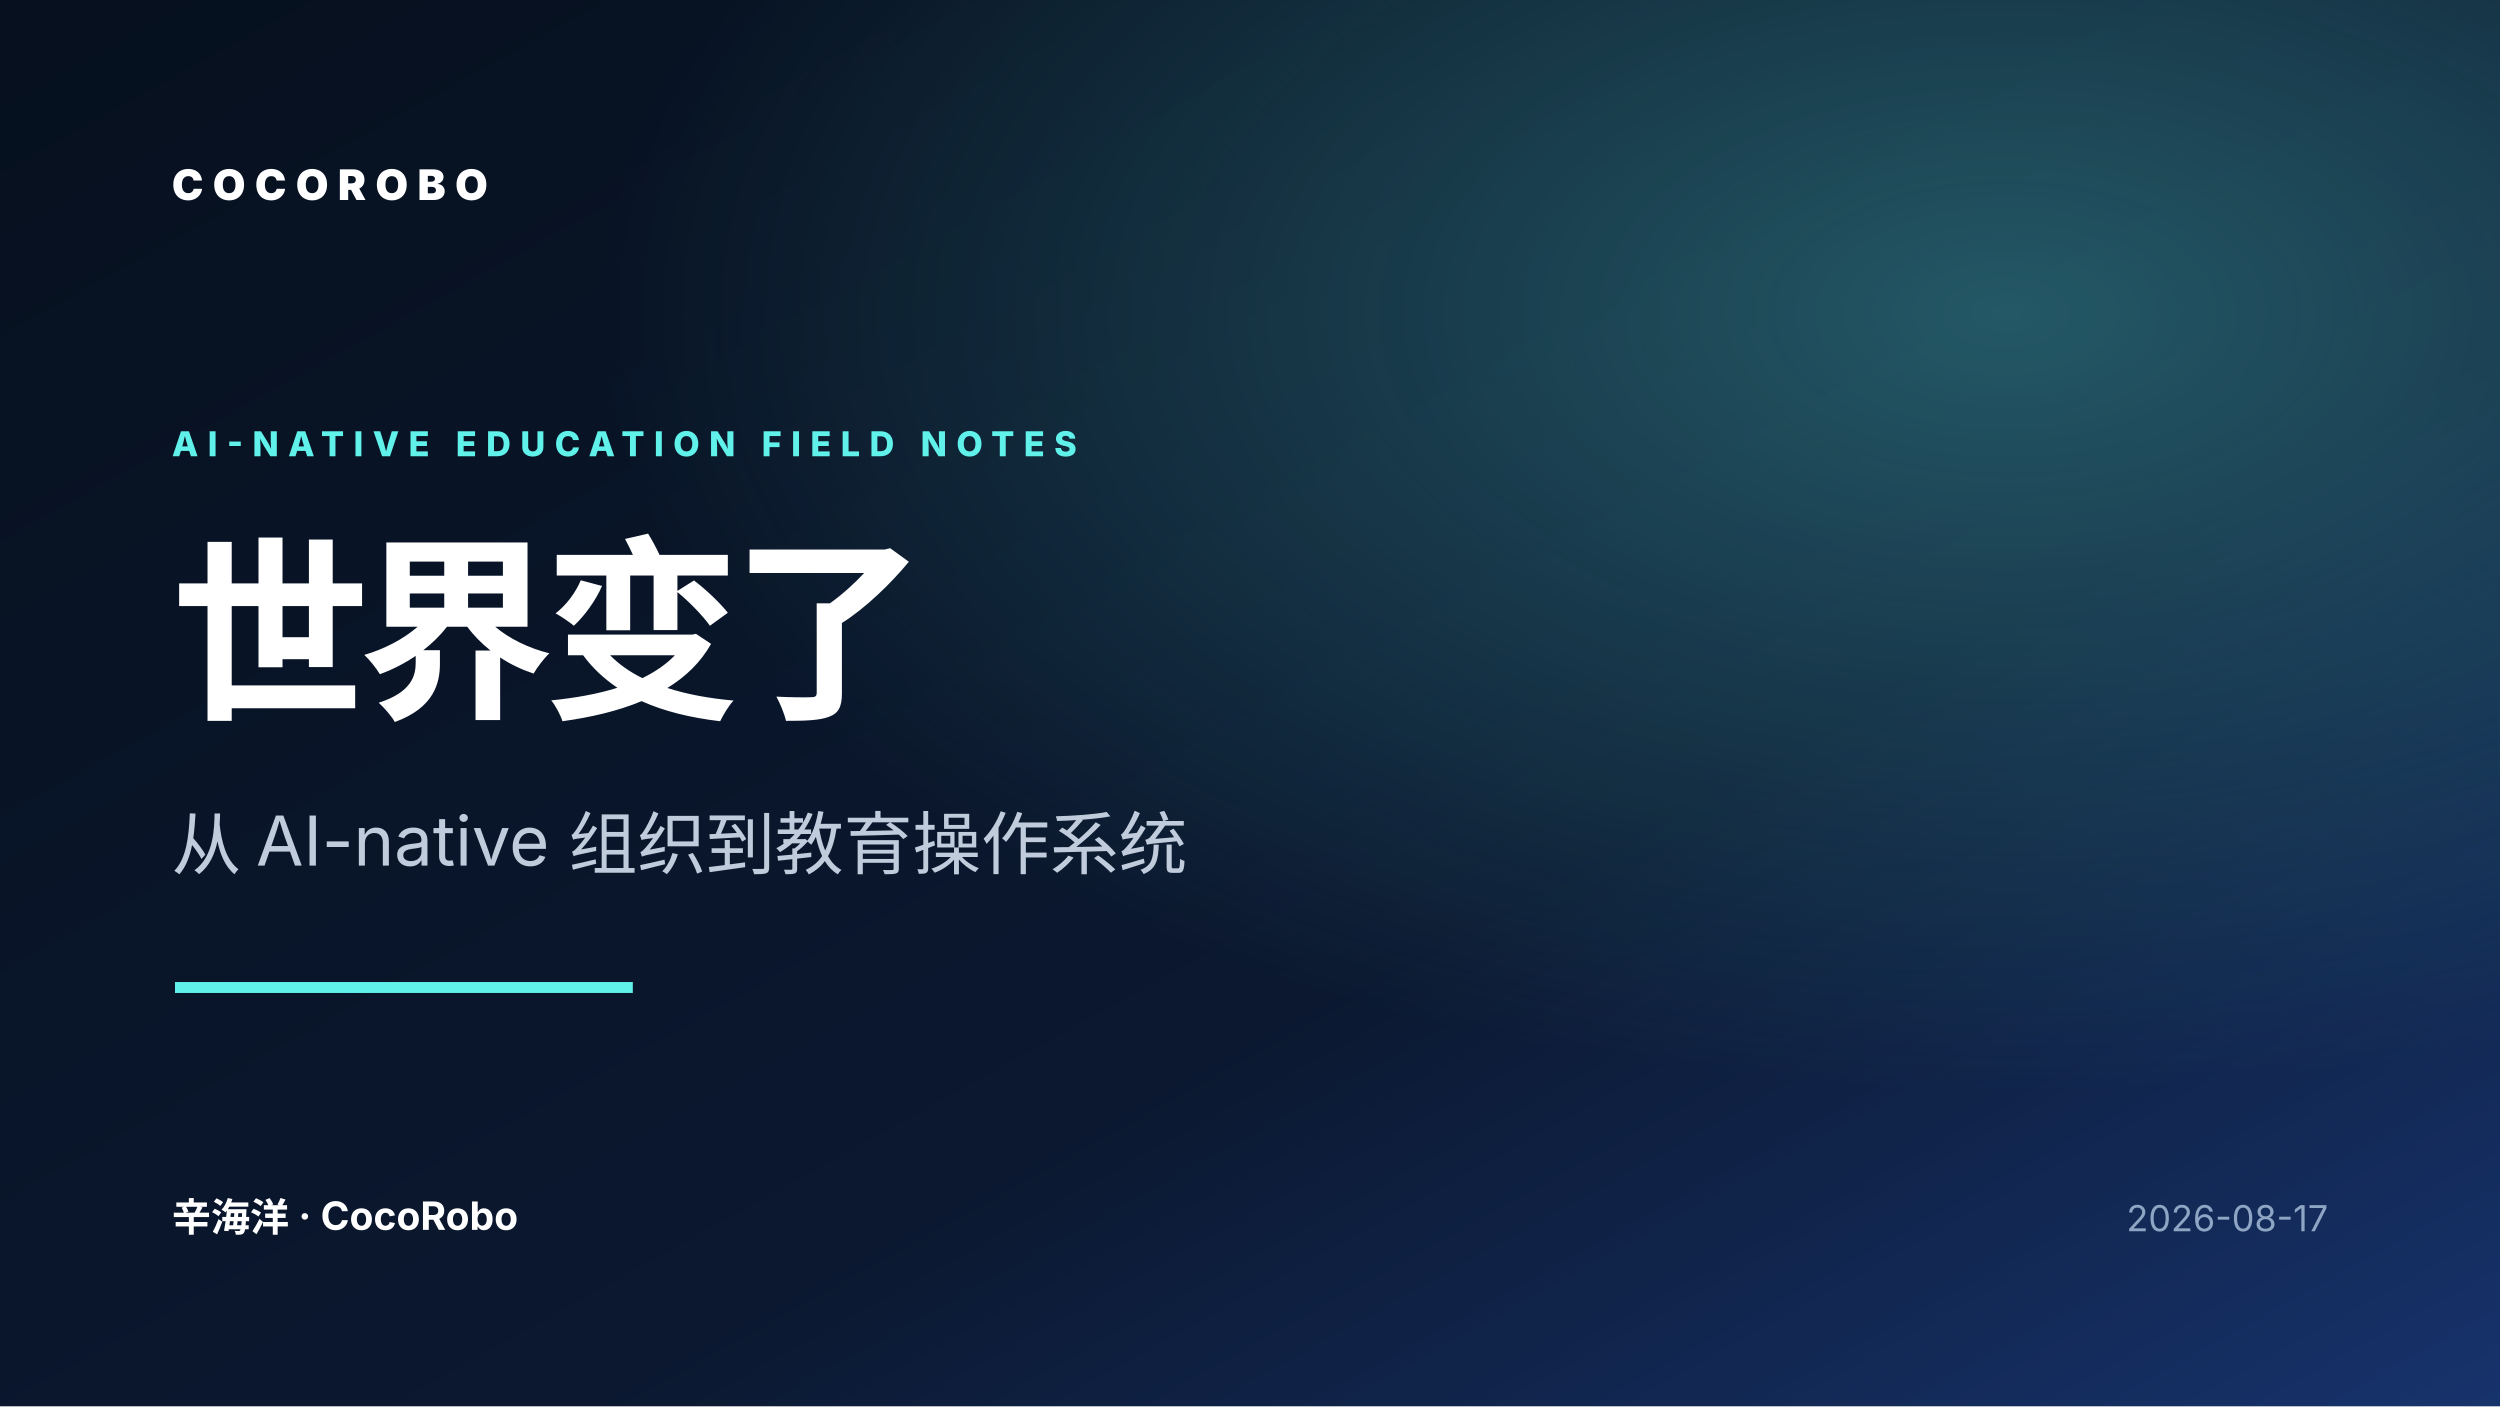
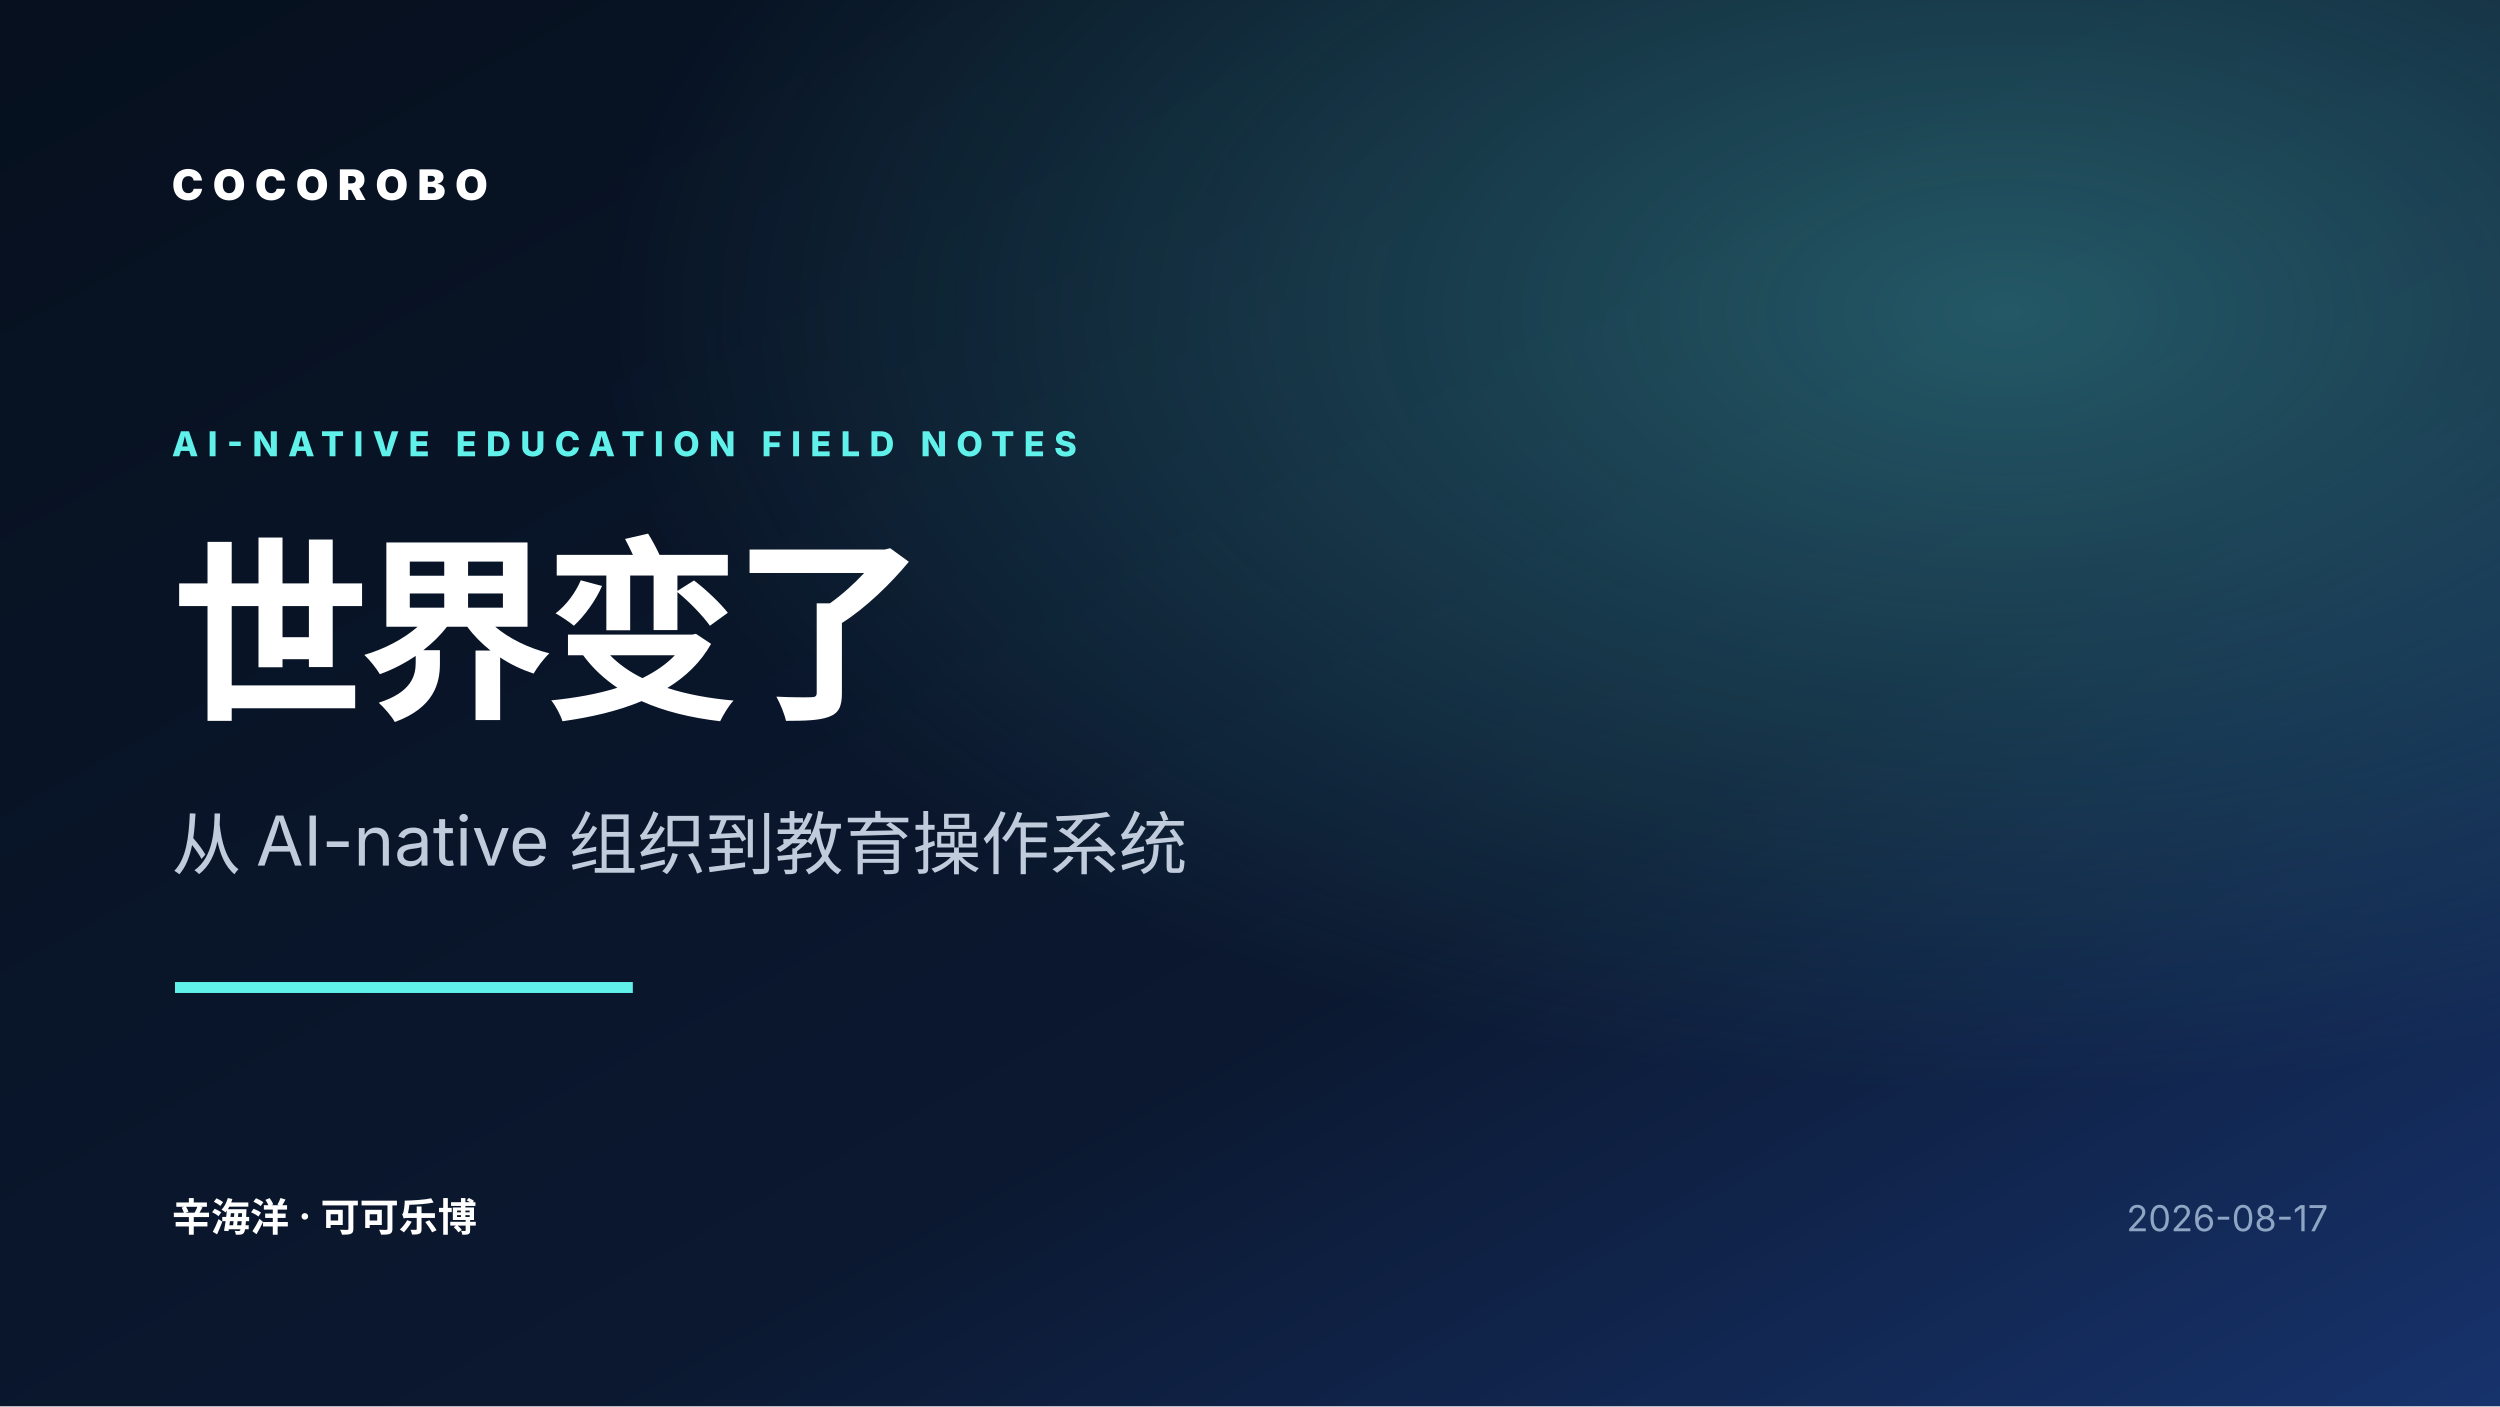
<svg xmlns="http://www.w3.org/2000/svg" width="1600" height="900" viewBox="0 0 1600 900" role="img" aria-labelledby="title desc">
  <defs>
    <linearGradient id="bg" x1="0" y1="0" x2="1" y2="1">
      <stop offset="0" stop-color="#06101e" />
      <stop offset="0.62" stop-color="#0b1830" />
      <stop offset="1" stop-color="#17336c" />
    </linearGradient>
    <radialGradient id="glow" cx="80%" cy="22%" r="56%">
      <stop offset="0" stop-color="#60f1eb" stop-opacity="0.3" />
      <stop offset="1" stop-color="#60f1eb" stop-opacity="0" />
    </radialGradient>
  </defs>
  <rect width="1600" height="900" fill="url(#bg)" />
  <rect width="1600" height="900" fill="url(#glow)" />
  <text x="110" y="128" fill="#ffffff" font-family="Inter,Arial,sans-serif" font-size="27" font-weight="900" letter-spacing="6">COCOROBO</text>
  <text x="110" y="292" fill="#60f1eb" font-family="Inter,Arial,sans-serif" font-size="22" font-weight="800" letter-spacing="6">AI-NATIVE EDUCATION FIELD NOTES</text>
  <text x="110" y="450" fill="#ffffff" font-family="Inter,'PingFang SC','Microsoft YaHei',sans-serif" font-size="126" font-weight="820" letter-spacing="-7">世界变了</text>
  <text x="110" y="556" fill="#c0ccdc" font-family="Inter,'PingFang SC','Microsoft YaHei',sans-serif" font-size="44">从 AI-native 组织到教育操作系统</text>
  <line x1="112" y1="632" x2="405" y2="632" stroke="#60f1eb" stroke-width="7" />
-   <text x="110" y="788" fill="#ffffff" font-family="Inter,'PingFang SC','Microsoft YaHei',sans-serif" font-size="25" font-weight="700">辛海洋 · CocoRobo</text>
+   <text x="110" y="788" fill="#ffffff" font-family="Inter,'PingFang SC','Microsoft YaHei',sans-serif" font-size="25" font-weight="700">辛海洋 · 可可乐博</text>
  <text x="1490" y="788" fill="#8fa5c4" text-anchor="end" font-family="Inter,Arial,sans-serif" font-size="23">2026-08-17</text>
</svg>
